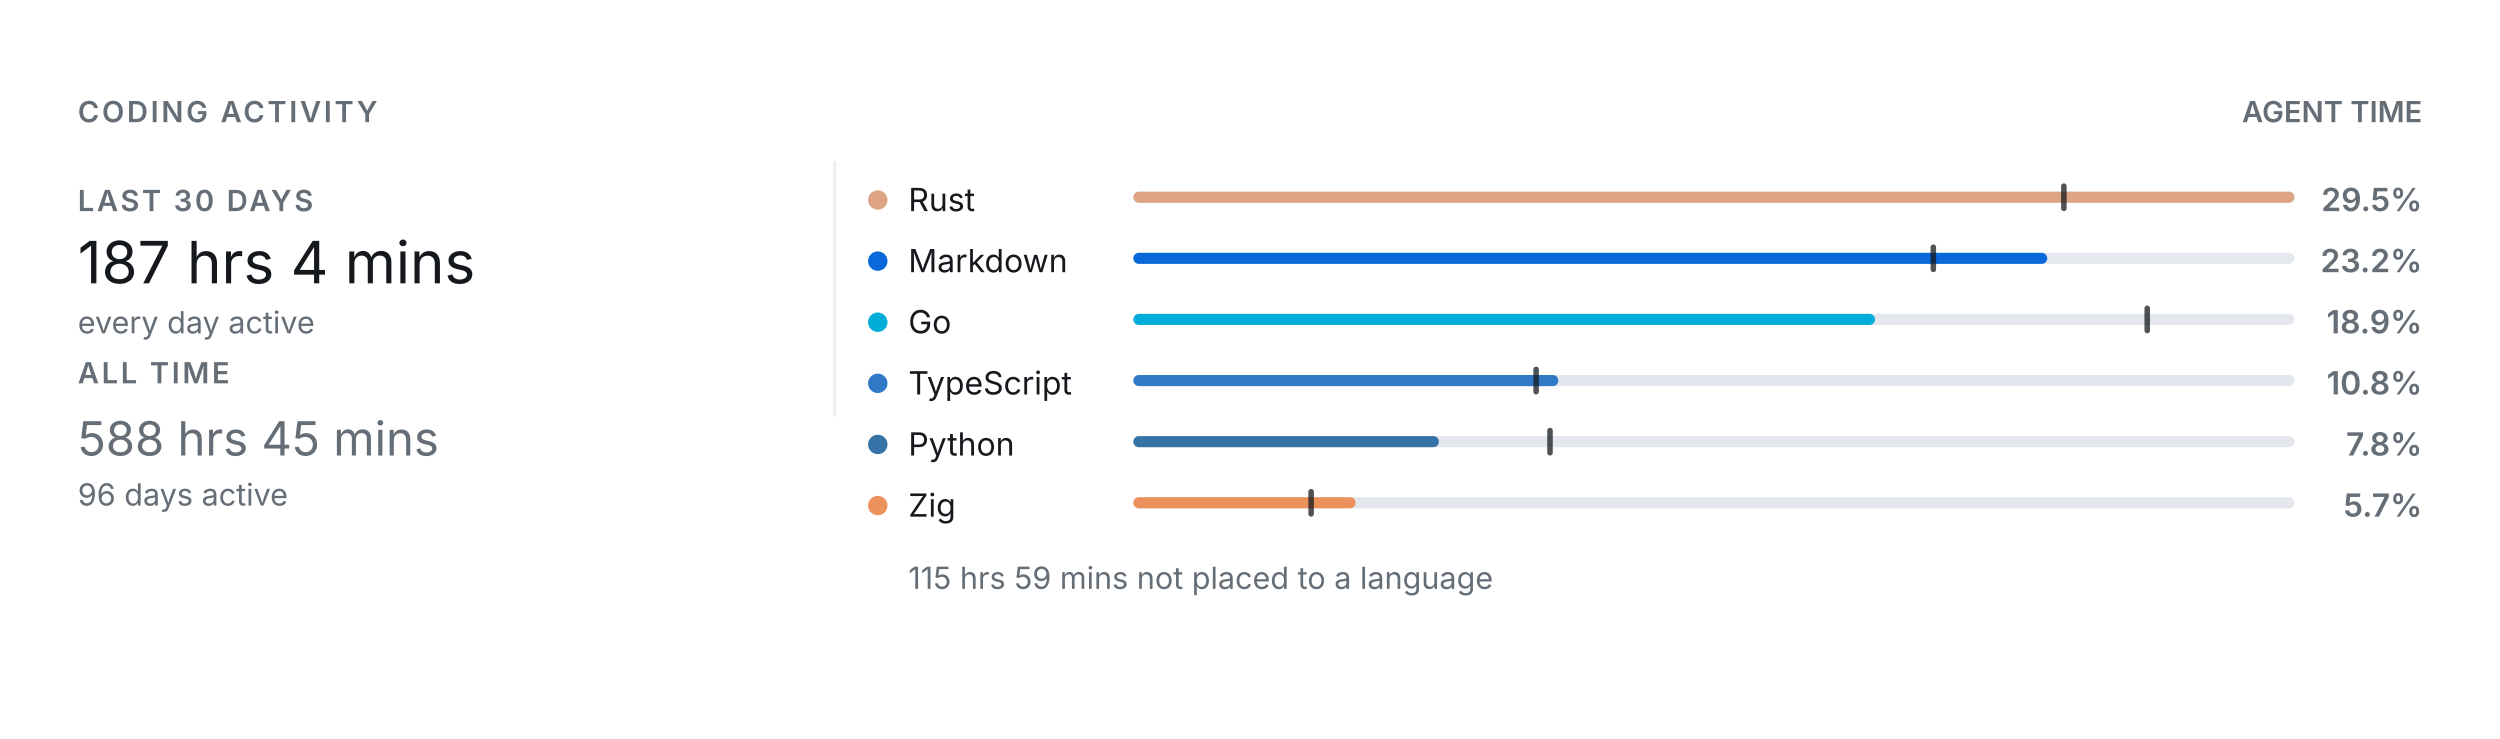
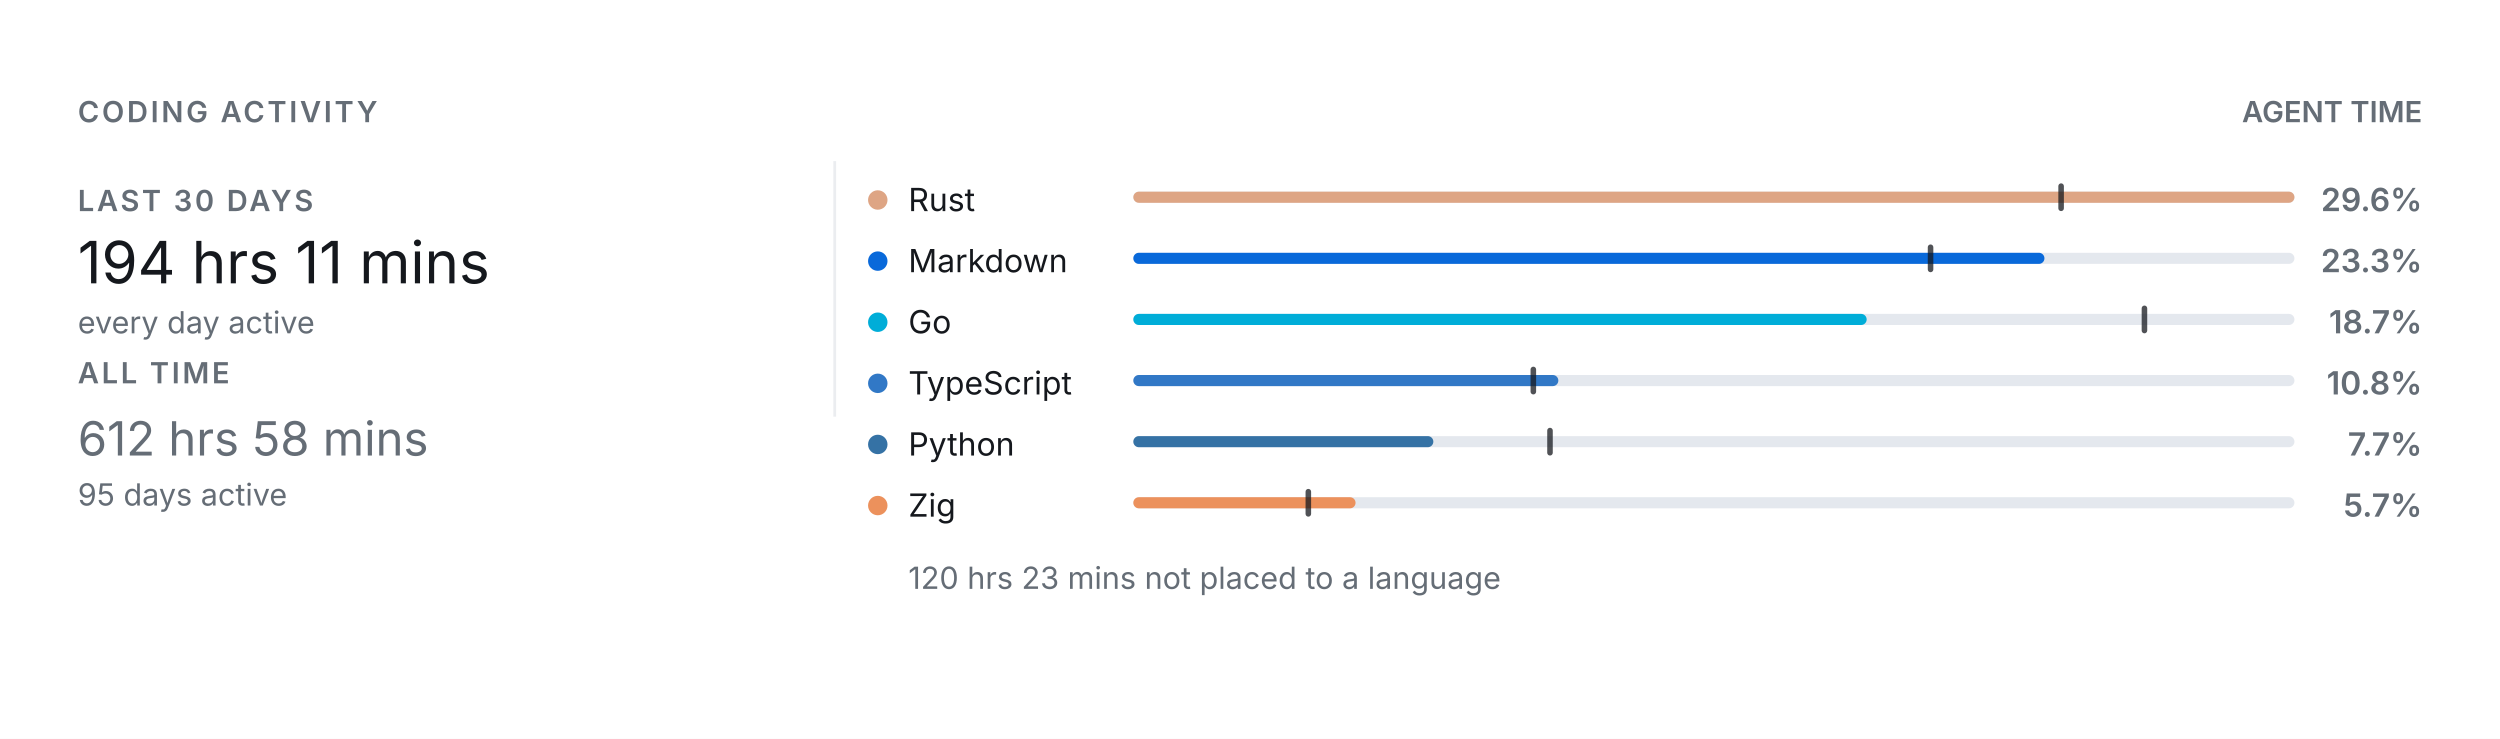
<svg xmlns="http://www.w3.org/2000/svg" width="900" height="266" viewBox="0 0 900 266" role="img" aria-labelledby="gps-title" shape-rendering="geometricPrecision" text-rendering="optimizeLegibility" font-family="-apple-system, BlinkMacSystemFont, 'Segoe UI', Inter, 'Helvetica Neue', Arial, sans-serif" style="font-variant-numeric:tabular-nums">
  <rect width="100%" height="100%" fill="#ffffff" />
  <text x="28" y="44" font-size="10.5" font-weight="600" fill="#656d76" letter-spacing="0.09em">CODING ACTIVITY</text>
  <text x="872" y="44" font-size="10.5" font-weight="600" fill="#656d76" text-anchor="end">AGENT TIME</text>
  <text x="28" y="76" font-size="10.5" font-weight="600" fill="#656d76" letter-spacing="0.09em">LAST 30 DAYS</text>
-   <text x="28" y="102" font-size="21" font-weight="400" fill="#15181d">187 hrs 4 mins</text>
+   <text x="28" y="102" font-size="21" font-weight="400" fill="#15181d">194 hrs 11 mins</text>
  <text x="28" y="120" font-size="11" font-weight="400" fill="#656d76">every day active</text>
  <text x="28" y="138" font-size="10.5" font-weight="600" fill="#656d76" letter-spacing="0.09em">ALL TIME</text>
-   <text x="28" y="164" font-size="17" font-weight="400" fill="#656d76">588 hrs 45 mins</text>
-   <text x="28" y="182" font-size="11" font-weight="400" fill="#656d76">96 days active</text>
+   <text x="28" y="164" font-size="17" font-weight="400" fill="#656d76">612 hrs 58 mins</text>
+   <text x="28" y="182" font-size="11" font-weight="400" fill="#656d76">95 days active</text>
  <rect x="300" y="58" width="1" height="92" fill="#ebedf0" />
  <circle cx="316" cy="72" r="3.5" fill="#dea584" />
  <text x="327" y="76" font-size="11.5" font-weight="400" fill="#15181d">Rust</text>
  <rect x="408" y="69" width="418" height="4" rx="2" fill="#e4e8ee" />
  <rect x="408" y="69" width="418" height="4" rx="2" fill="#dea584" />
-   <rect x="742" y="66" width="2" height="10" rx="1" fill="#15181d" opacity="0.75" />
-   <text x="872" y="76" font-size="11.5" font-weight="600" fill="#656d76" text-anchor="end">29.5%</text>
+   <rect x="741" y="66" width="2" height="10" rx="1" fill="#15181d" opacity="0.75" />
+   <text x="872" y="76" font-size="11.5" font-weight="600" fill="#656d76" text-anchor="end">29.6%</text>
  <circle cx="316" cy="94" r="3.5" fill="#0969da" />
  <text x="327" y="98" font-size="11.5" font-weight="400" fill="#15181d">Markdown</text>
  <rect x="408" y="91" width="418" height="4" rx="2" fill="#e4e8ee" />
-   <rect x="408" y="91" width="329" height="4" rx="2" fill="#0969da" />
-   <rect x="695" y="88" width="2" height="10" rx="1" fill="#15181d" opacity="0.75" />
-   <text x="872" y="98" font-size="11.5" font-weight="600" fill="#656d76" text-anchor="end">23.2%</text>
+   <rect x="408" y="91" width="328" height="4" rx="2" fill="#0969da" />
+   <rect x="694" y="88" width="2" height="10" rx="1" fill="#15181d" opacity="0.75" />
+   <text x="872" y="98" font-size="11.5" font-weight="600" fill="#656d76" text-anchor="end">23.3%</text>
  <circle cx="316" cy="116" r="3.5" fill="#00ADD8" />
  <text x="327" y="120" font-size="11.5" font-weight="400" fill="#15181d">Go</text>
  <rect x="408" y="113" width="418" height="4" rx="2" fill="#e4e8ee" />
-   <rect x="408" y="113" width="267" height="4" rx="2" fill="#00ADD8" />
-   <rect x="772" y="110" width="2" height="10" rx="1" fill="#15181d" opacity="0.75" />
-   <text x="872" y="120" font-size="11.5" font-weight="600" fill="#656d76" text-anchor="end">18.9%</text>
+   <rect x="408" y="113" width="264" height="4" rx="2" fill="#00ADD8" />
+   <rect x="771" y="110" width="2" height="10" rx="1" fill="#15181d" opacity="0.75" />
+   <text x="872" y="120" font-size="11.5" font-weight="600" fill="#656d76" text-anchor="end">18.7%</text>
  <circle cx="316" cy="138" r="3.5" fill="#3178c6" />
  <text x="327" y="142" font-size="11.5" font-weight="400" fill="#15181d">TypeScript</text>
  <rect x="408" y="135" width="418" height="4" rx="2" fill="#e4e8ee" />
  <rect x="408" y="135" width="153" height="4" rx="2" fill="#3178c6" />
-   <rect x="552" y="132" width="2" height="10" rx="1" fill="#15181d" opacity="0.75" />
+   <rect x="551" y="132" width="2" height="10" rx="1" fill="#15181d" opacity="0.75" />
  <text x="872" y="142" font-size="11.5" font-weight="600" fill="#656d76" text-anchor="end">10.8%</text>
  <circle cx="316" cy="160" r="3.5" fill="#3572A5" />
  <text x="327" y="164" font-size="11.5" font-weight="400" fill="#15181d">Python</text>
  <rect x="408" y="157" width="418" height="4" rx="2" fill="#e4e8ee" />
-   <rect x="408" y="157" width="110" height="4" rx="2" fill="#3572A5" />
+   <rect x="408" y="157" width="108" height="4" rx="2" fill="#3572A5" />
  <rect x="557" y="154" width="2" height="10" rx="1" fill="#15181d" opacity="0.75" />
-   <text x="872" y="164" font-size="11.5" font-weight="600" fill="#656d76" text-anchor="end">7.8%</text>
+   <text x="872" y="164" font-size="11.5" font-weight="600" fill="#656d76" text-anchor="end">7.7%</text>
  <circle cx="316" cy="182" r="3.5" fill="#ec915c" />
  <text x="327" y="186" font-size="11.5" font-weight="400" fill="#15181d">Zig</text>
  <rect x="408" y="179" width="418" height="4" rx="2" fill="#e4e8ee" />
  <rect x="408" y="179" width="80" height="4" rx="2" fill="#ec915c" />
-   <rect x="471" y="176" width="2" height="10" rx="1" fill="#15181d" opacity="0.75" />
+   <rect x="470" y="176" width="2" height="10" rx="1" fill="#15181d" opacity="0.75" />
  <text x="872" y="186" font-size="11.5" font-weight="600" fill="#656d76" text-anchor="end">5.7%</text>
-   <text x="327" y="212" font-size="11" font-weight="400" fill="#656d76">115 hrs 59 mins not placed to a language</text>
+   <text x="327" y="212" font-size="11" font-weight="400" fill="#656d76">120 hrs 23 mins not placed to a language</text>
</svg>
